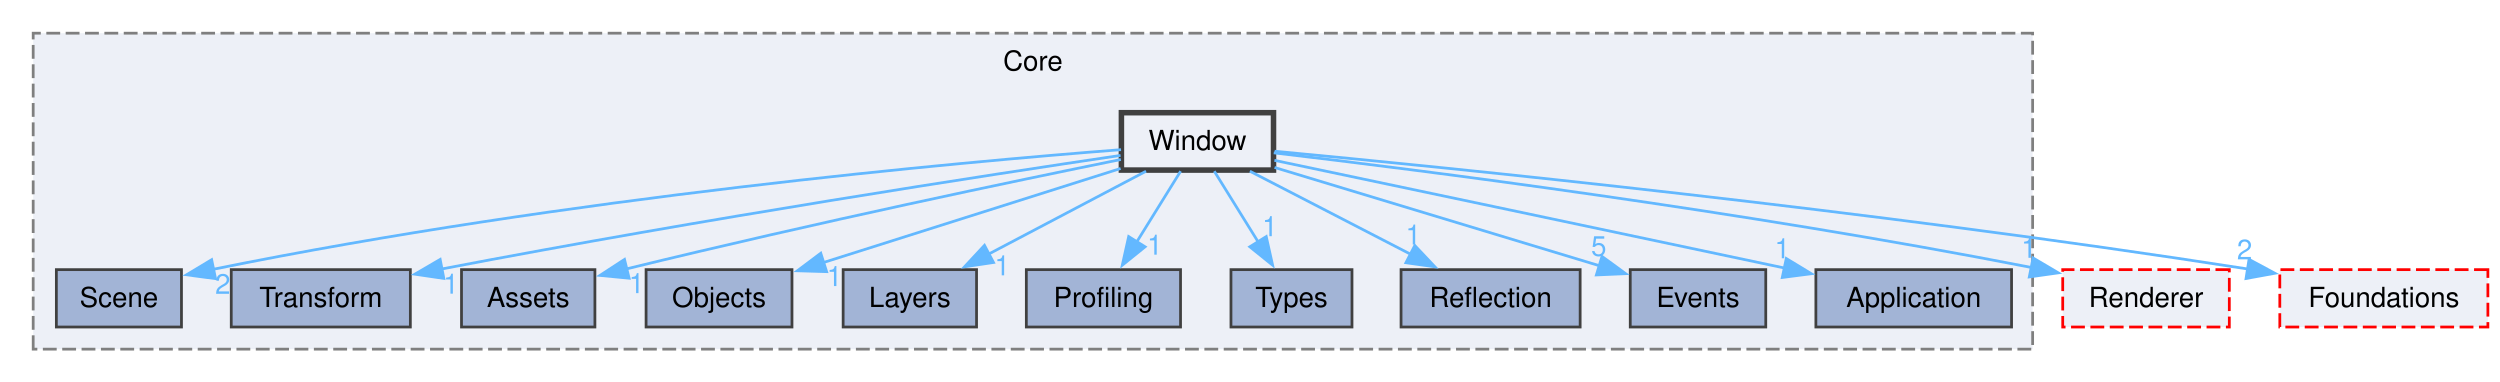
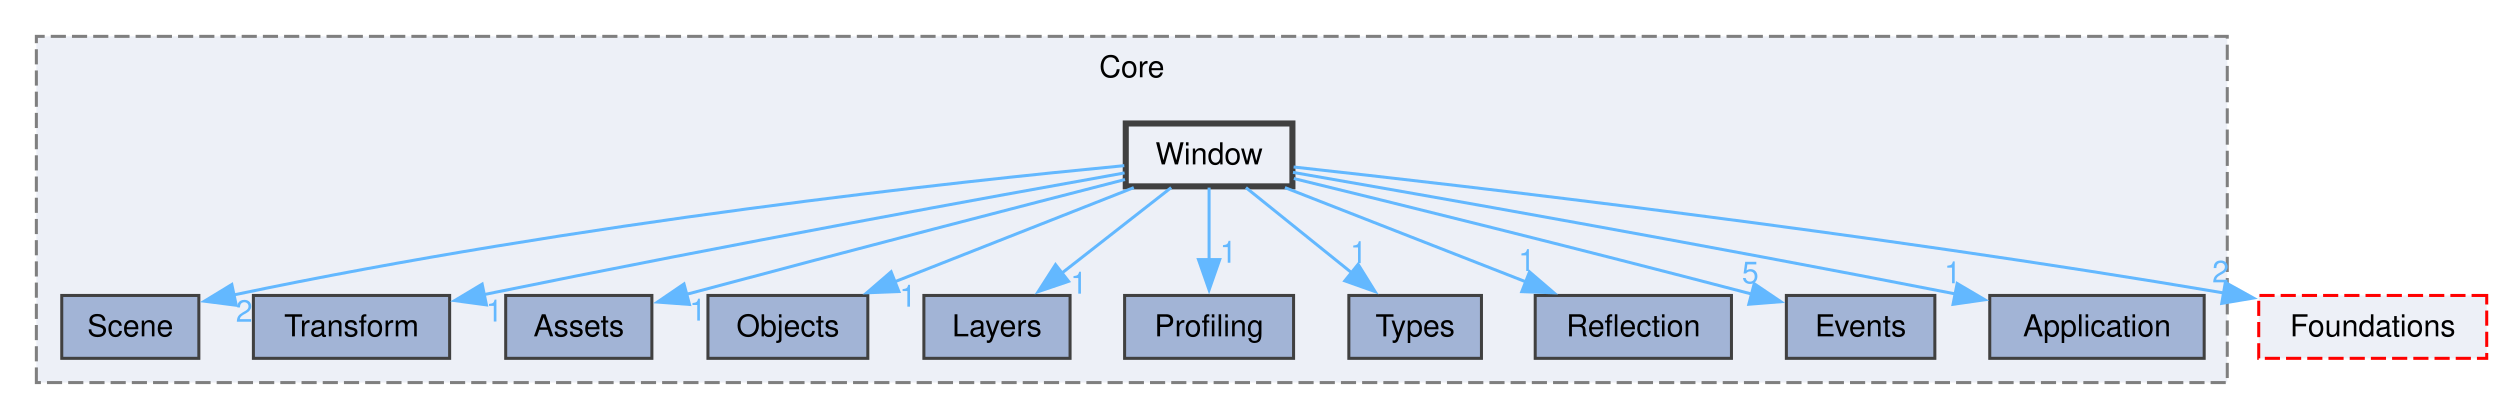
- <svg xmlns="http://www.w3.org/2000/svg" xmlns:xlink="http://www.w3.org/1999/xlink" width="904pt" height="138pt" viewBox="0.00 0.00 904.00 138.00">
+ <svg xmlns="http://www.w3.org/2000/svg" xmlns:xlink="http://www.w3.org/1999/xlink" width="825pt" height="138pt" viewBox="0.00 0.00 825.00 138.00">
  <g id="graph0" class="graph" transform="scale(1 1) rotate(0) translate(4 134.25)">
    <g id="clust1" class="cluster">
      <g id="a_clust1">
        <a xlink:href="dir_8da6647db9584a8f13ded450386f84f0.html" target="_top" xlink:title="Core">
          <polygon fill="#edf0f7" stroke="#7f7f7f" stroke-dasharray="5,2" points="8,-8 8,-122.25 731,-122.25 731,-8 8,-8" />
          <text xml:space="preserve" text-anchor="middle" x="369.5" y="-108.75" font-family="Helvetica,sans-Serif" font-size="10.00">Core</text>
        </a>
      </g>
    </g>
    <g id="node1" class="node">
      <g id="a_node1">
        <a xlink:href="dir_0a5c5870f47453f20d325346f0830bd2.html" target="_top" xlink:title="Scene">
          <polygon fill="#a2b4d6" stroke="#404040" points="61.62,-36.75 16.38,-36.75 16.38,-16 61.62,-16 61.62,-36.75" />
          <text xml:space="preserve" text-anchor="middle" x="39" y="-23.25" font-family="Helvetica,sans-Serif" font-size="10.00">Scene</text>
        </a>
      </g>
    </g>
    <g id="node2" class="node">
      <g id="a_node2">
        <a xlink:href="dir_3265b8c9be5ae292a2fa00689628eaa4.html" target="_top" xlink:title="Transform">
          <polygon fill="#a2b4d6" stroke="#404040" points="144.38,-36.75 79.62,-36.75 79.62,-16 144.38,-16 144.38,-36.75" />
          <text xml:space="preserve" text-anchor="middle" x="112" y="-23.25" font-family="Helvetica,sans-Serif" font-size="10.00">Transform</text>
        </a>
      </g>
    </g>
    <g id="node3" class="node">
      <g id="a_node3">
        <a xlink:href="dir_509bcdc9a154d7cee5de0d23f26a2844.html" target="_top" xlink:title="Assets">
          <polygon fill="#a2b4d6" stroke="#404040" points="211.12,-36.75 162.88,-36.75 162.88,-16 211.12,-16 211.12,-36.75" />
          <text xml:space="preserve" text-anchor="middle" x="187" y="-23.25" font-family="Helvetica,sans-Serif" font-size="10.00">Assets</text>
        </a>
      </g>
    </g>
    <g id="node4" class="node">
      <g id="a_node4">
        <a xlink:href="dir_54e5998fe67e1c3273b16d0bb62ad920.html" target="_top" xlink:title="Objects">
          <polygon fill="#a2b4d6" stroke="#404040" points="282.38,-36.75 229.62,-36.75 229.62,-16 282.38,-16 282.38,-36.75" />
          <text xml:space="preserve" text-anchor="middle" x="256" y="-23.25" font-family="Helvetica,sans-Serif" font-size="10.00">Objects</text>
        </a>
      </g>
    </g>
    <g id="node5" class="node">
      <g id="a_node5">
        <a xlink:href="dir_5f7eff262c960f3e3a30a16b8e8178bd.html" target="_top" xlink:title="Layers">
          <polygon fill="#a2b4d6" stroke="#404040" points="349.12,-36.75 300.88,-36.75 300.88,-16 349.12,-16 349.12,-36.75" />
          <text xml:space="preserve" text-anchor="middle" x="325" y="-23.25" font-family="Helvetica,sans-Serif" font-size="10.00">Layers</text>
        </a>
      </g>
    </g>
    <g id="node6" class="node">
      <g id="a_node6">
        <a xlink:href="dir_6abb30827d8e8cc062eb4567d50a814b.html" target="_top" xlink:title="Profiling">
          <polygon fill="#a2b4d6" stroke="#404040" points="422.88,-36.75 367.12,-36.75 367.12,-16 422.88,-16 422.88,-36.75" />
          <text xml:space="preserve" text-anchor="middle" x="395" y="-23.25" font-family="Helvetica,sans-Serif" font-size="10.00">Profiling</text>
        </a>
      </g>
    </g>
    <g id="node7" class="node">
      <g id="a_node7">
        <a xlink:href="dir_7e1e1b95a785ec5e4be0c8650a6922b6.html" target="_top" xlink:title="Types">
          <polygon fill="#a2b4d6" stroke="#404040" points="484.88,-36.75 441.12,-36.75 441.12,-16 484.88,-16 484.88,-36.75" />
          <text xml:space="preserve" text-anchor="middle" x="463" y="-23.25" font-family="Helvetica,sans-Serif" font-size="10.00">Types</text>
        </a>
      </g>
    </g>
    <g id="node8" class="node">
      <g id="a_node8">
        <a xlink:href="dir_923a8598f722c643578323b5953bab14.html" target="_top" xlink:title="Reflection">
          <polygon fill="#a2b4d6" stroke="#404040" points="567.38,-36.75 502.62,-36.75 502.62,-16 567.38,-16 567.38,-36.75" />
          <text xml:space="preserve" text-anchor="middle" x="535" y="-23.25" font-family="Helvetica,sans-Serif" font-size="10.00">Reflection</text>
        </a>
      </g>
    </g>
    <g id="node9" class="node">
      <g id="a_node9">
        <a xlink:href="dir_a52e5938d8b21155805440fccc288aa8.html" target="_top" xlink:title="Events">
          <polygon fill="#a2b4d6" stroke="#404040" points="634.5,-36.75 585.5,-36.75 585.5,-16 634.5,-16 634.5,-36.75" />
          <text xml:space="preserve" text-anchor="middle" x="610" y="-23.25" font-family="Helvetica,sans-Serif" font-size="10.00">Events</text>
        </a>
      </g>
    </g>
    <g id="node10" class="node">
      <g id="a_node10">
        <a xlink:href="dir_c87267822c6f2302438caf23eae40172.html" target="_top" xlink:title="Application">
          <polygon fill="#a2b4d6" stroke="#404040" points="723.38,-36.75 652.62,-36.75 652.62,-16 723.38,-16 723.38,-36.75" />
          <text xml:space="preserve" text-anchor="middle" x="688" y="-23.25" font-family="Helvetica,sans-Serif" font-size="10.00">Application</text>
        </a>
      </g>
    </g>
    <g id="node11" class="node">
      <g id="a_node11">
        <a xlink:href="dir_6064e5cc5237f5d00457794514a448db.html" target="_top" xlink:title="Window">
-           <polygon fill="#edf0f7" stroke="#404040" stroke-width="2" points="456.5,-93.5 401.5,-93.5 401.5,-72.75 456.5,-72.75 456.5,-93.5" />
-           <text xml:space="preserve" text-anchor="middle" x="429" y="-80" font-family="Helvetica,sans-Serif" font-size="10.00">Window</text>
+           <polygon fill="#edf0f7" stroke="#404040" stroke-width="2" points="422.5,-93.5 367.5,-93.5 367.5,-72.75 422.5,-72.75 422.5,-93.5" />
+           <text xml:space="preserve" text-anchor="middle" x="395" y="-80" font-family="Helvetica,sans-Serif" font-size="10.00">Window</text>
        </a>
      </g>
    </g>
    <g id="edge1" class="edge">
      <g id="a_edge1">
        <a xlink:href="dir_000100_000075.html" target="_top">
-           <path fill="none" stroke="#63b8ff" d="M401.36,-80.13C342.64,-75.57 201.07,-62.88 73.11,-36.88" />
-           <polygon fill="#63b8ff" stroke="#63b8ff" points="73.95,-33.48 63.44,-34.88 72.53,-40.34 73.95,-33.48" />
+           <path fill="none" stroke="#63b8ff" d="M367.02,-79.59C312.35,-74.36 187.41,-60.94 73.01,-36.9" />
+           <polygon fill="#63b8ff" stroke="#63b8ff" points="73.96,-33.52 63.45,-34.86 72.5,-40.37 73.96,-33.52" />
        </a>
      </g>
      <g id="a_edge1-headlabel">
        <a xlink:href="dir_000100_000075.html" target="_top" xlink:title="2">
-           <text xml:space="preserve" text-anchor="middle" x="76.56" y="-28" font-family="Helvetica,sans-Serif" font-size="10.00" fill="#63b8ff">2</text>
+           <text xml:space="preserve" text-anchor="middle" x="76.59" y="-28.06" font-family="Helvetica,sans-Serif" font-size="10.00" fill="#63b8ff">2</text>
+         </a>
+       </g>
+     </g>
+     <g id="edge2" class="edge">
+       <g id="a_edge2">
+         <a xlink:href="dir_000100_000092.html" target="_top">
+           <path fill="none" stroke="#63b8ff" d="M367.11,-77.19C324.09,-69.5 238.69,-53.98 155.7,-37.04" />
+           <polygon fill="#63b8ff" stroke="#63b8ff" points="156.52,-33.64 146.02,-35.05 155.11,-40.49 156.52,-33.64" />
+         </a>
+       </g>
+       <g id="a_edge2-headlabel">
+         <a xlink:href="dir_000100_000092.html" target="_top" xlink:title="1">
+           <text xml:space="preserve" text-anchor="middle" x="159.13" y="-28.15" font-family="Helvetica,sans-Serif" font-size="10.00" fill="#63b8ff">1</text>
        </a>
      </g>
    </g>
    <g id="edge3" class="edge">
      <g id="a_edge3">
-         <a xlink:href="dir_000100_000092.html" target="_top">
-           <path fill="none" stroke="#63b8ff" d="M401.19,-78.06C353.3,-70.96 251.91,-55.42 155.63,-36.97" />
-           <polygon fill="#63b8ff" stroke="#63b8ff" points="156.49,-33.57 146.01,-35.11 155.16,-40.44 156.49,-33.57" />
+         <a xlink:href="dir_000100_000001.html" target="_top">
+           <path fill="none" stroke="#63b8ff" d="M367.24,-75.01C334.96,-66.71 279.77,-52.44 222.58,-37.14" />
+           <polygon fill="#63b8ff" stroke="#63b8ff" points="223.53,-33.78 212.96,-34.57 221.72,-40.54 223.53,-33.78" />
        </a>
      </g>
      <g id="a_edge3-headlabel">
-         <a xlink:href="dir_000100_000092.html" target="_top" xlink:title="1">
-           <text xml:space="preserve" text-anchor="middle" x="159.07" y="-28.05" font-family="Helvetica,sans-Serif" font-size="10.00" fill="#63b8ff">1</text>
+         <a xlink:href="dir_000100_000001.html" target="_top" xlink:title="1">
+           <text xml:space="preserve" text-anchor="middle" x="226.28" y="-28.45" font-family="Helvetica,sans-Serif" font-size="10.00" fill="#63b8ff">1</text>
        </a>
      </g>
    </g>
    <g id="edge4" class="edge">
      <g id="a_edge4">
-         <a xlink:href="dir_000100_000001.html" target="_top">
-           <path fill="none" stroke="#63b8ff" d="M401.3,-76.58C363.28,-68.86 292.58,-54.13 222.29,-36.96" />
-           <polygon fill="#63b8ff" stroke="#63b8ff" points="223.49,-33.65 212.94,-34.66 221.82,-40.44 223.49,-33.65" />
+         <a xlink:href="dir_000100_000057.html" target="_top">
+           <path fill="none" stroke="#63b8ff" d="M370.15,-72.34C348.11,-63.66 315.68,-50.88 291.02,-41.17" />
+           <polygon fill="#63b8ff" stroke="#63b8ff" points="292.63,-38.04 282.04,-37.63 290.07,-44.55 292.63,-38.04" />
        </a>
      </g>
      <g id="a_edge4-headlabel">
-         <a xlink:href="dir_000100_000001.html" target="_top" xlink:title="1">
-           <text xml:space="preserve" text-anchor="middle" x="226.19" y="-28.26" font-family="Helvetica,sans-Serif" font-size="10.00" fill="#63b8ff">1</text>
+         <a xlink:href="dir_000100_000057.html" target="_top" xlink:title="1">
+           <text xml:space="preserve" text-anchor="middle" x="295.61" y="-33.04" font-family="Helvetica,sans-Serif" font-size="10.00" fill="#63b8ff">1</text>
        </a>
      </g>
    </g>
    <g id="edge5" class="edge">
      <g id="a_edge5">
-         <a xlink:href="dir_000100_000057.html" target="_top">
-           <path fill="none" stroke="#63b8ff" d="M401.2,-73.33C372.07,-64.11 326.11,-49.56 293.72,-39.31" />
-           <polygon fill="#63b8ff" stroke="#63b8ff" points="294.91,-36.02 284.32,-36.34 292.79,-42.69 294.91,-36.02" />
+         <a xlink:href="dir_000100_000049.html" target="_top">
+           <path fill="none" stroke="#63b8ff" d="M382.49,-72.34C372.43,-64.47 358.09,-53.25 346.24,-43.99" />
+           <polygon fill="#63b8ff" stroke="#63b8ff" points="348.63,-41.41 338.6,-38.01 344.32,-46.93 348.63,-41.41" />
        </a>
      </g>
      <g id="a_edge5-headlabel">
-         <a xlink:href="dir_000100_000057.html" target="_top" xlink:title="1">
-           <text xml:space="preserve" text-anchor="middle" x="297.75" y="-30.81" font-family="Helvetica,sans-Serif" font-size="10.00" fill="#63b8ff">1</text>
+         <a xlink:href="dir_000100_000049.html" target="_top" xlink:title="1">
+           <text xml:space="preserve" text-anchor="middle" x="352.02" y="-37.34" font-family="Helvetica,sans-Serif" font-size="10.00" fill="#63b8ff">1</text>
        </a>
      </g>
    </g>
    <g id="edge6" class="edge">
      <g id="a_edge6">
-         <a xlink:href="dir_000100_000049.html" target="_top">
-           <path fill="none" stroke="#63b8ff" d="M410.41,-72.34C394.58,-64.01 371.6,-51.91 353.46,-42.36" />
-           <polygon fill="#63b8ff" stroke="#63b8ff" points="355.25,-39.34 344.77,-37.78 351.99,-45.54 355.25,-39.34" />
+         <a xlink:href="dir_000100_000066.html" target="_top">
+           <path fill="none" stroke="#63b8ff" d="M395,-72.34C395,-65.72 395,-56.72 395,-48.52" />
+           <polygon fill="#63b8ff" stroke="#63b8ff" points="398.5,-48.59 395,-38.59 391.5,-48.59 398.5,-48.59" />
        </a>
      </g>
      <g id="a_edge6-headlabel">
-         <a xlink:href="dir_000100_000049.html" target="_top" xlink:title="1">
-           <text xml:space="preserve" text-anchor="middle" x="358.41" y="-34.68" font-family="Helvetica,sans-Serif" font-size="10.00" fill="#63b8ff">1</text>
+         <a xlink:href="dir_000100_000066.html" target="_top" xlink:title="1">
+           <text xml:space="preserve" text-anchor="middle" x="401.34" y="-47.55" font-family="Helvetica,sans-Serif" font-size="10.00" fill="#63b8ff">1</text>
        </a>
      </g>
    </g>
    <g id="edge7" class="edge">
      <g id="a_edge7">
-         <a xlink:href="dir_000100_000066.html" target="_top">
-           <path fill="none" stroke="#63b8ff" d="M422.92,-72.34C418.52,-65.25 412.43,-55.44 407.06,-46.79" />
-           <polygon fill="#63b8ff" stroke="#63b8ff" points="410.07,-45.01 401.82,-38.36 404.13,-48.71 410.07,-45.01" />
+         <a xlink:href="dir_000100_000093.html" target="_top">
+           <path fill="none" stroke="#63b8ff" d="M407.16,-72.34C416.83,-64.55 430.58,-53.47 442.02,-44.26" />
+           <polygon fill="#63b8ff" stroke="#63b8ff" points="444.18,-47.03 449.77,-38.03 439.79,-41.57 444.18,-47.03" />
        </a>
      </g>
      <g id="a_edge7-headlabel">
-         <a xlink:href="dir_000100_000066.html" target="_top" xlink:title="1">
-           <text xml:space="preserve" text-anchor="middle" x="413.58" y="-42.16" font-family="Helvetica,sans-Serif" font-size="10.00" fill="#63b8ff">1</text>
+         <a xlink:href="dir_000100_000093.html" target="_top" xlink:title="1">
+           <text xml:space="preserve" text-anchor="middle" x="444.33" y="-47.42" font-family="Helvetica,sans-Serif" font-size="10.00" fill="#63b8ff">1</text>
        </a>
      </g>
    </g>
    <g id="edge8" class="edge">
      <g id="a_edge8">
-         <a xlink:href="dir_000100_000093.html" target="_top">
-           <path fill="none" stroke="#63b8ff" d="M435.08,-72.34C439.48,-65.25 445.57,-55.44 450.94,-46.79" />
-           <polygon fill="#63b8ff" stroke="#63b8ff" points="453.87,-48.71 456.18,-38.36 447.93,-45.01 453.87,-48.71" />
+         <a xlink:href="dir_000100_000069.html" target="_top">
+           <path fill="none" stroke="#63b8ff" d="M420.03,-72.34C442.23,-63.66 474.89,-50.88 499.73,-41.17" />
+           <polygon fill="#63b8ff" stroke="#63b8ff" points="500.74,-44.53 508.78,-37.63 498.19,-38.01 500.74,-44.53" />
        </a>
      </g>
      <g id="a_edge8-headlabel">
-         <a xlink:href="dir_000100_000093.html" target="_top" xlink:title="1">
-           <text xml:space="preserve" text-anchor="middle" x="455.19" y="-48.85" font-family="Helvetica,sans-Serif" font-size="10.00" fill="#63b8ff">1</text>
+         <a xlink:href="dir_000100_000069.html" target="_top" xlink:title="1">
+           <text xml:space="preserve" text-anchor="middle" x="499.84" y="-44.81" font-family="Helvetica,sans-Serif" font-size="10.00" fill="#63b8ff">1</text>
        </a>
      </g>
    </g>
    <g id="edge9" class="edge">
      <g id="a_edge9">
-         <a xlink:href="dir_000100_000069.html" target="_top">
-           <path fill="none" stroke="#63b8ff" d="M447.95,-72.34C464.08,-64.01 487.5,-51.91 505.99,-42.36" />
-           <polygon fill="#63b8ff" stroke="#63b8ff" points="507.59,-45.47 514.87,-37.77 504.38,-39.25 507.59,-45.47" />
+         <a xlink:href="dir_000100_000035.html" target="_top">
+           <path fill="none" stroke="#63b8ff" d="M422.96,-75.33C456.48,-67.14 514.62,-52.78 574.03,-37.22" />
+           <polygon fill="#63b8ff" stroke="#63b8ff" points="574.89,-40.62 583.67,-34.69 573.11,-33.85 574.89,-40.62" />
        </a>
      </g>
      <g id="a_edge9-headlabel">
-         <a xlink:href="dir_000100_000069.html" target="_top" xlink:title="1">
-           <text xml:space="preserve" text-anchor="middle" x="507.04" y="-45.82" font-family="Helvetica,sans-Serif" font-size="10.00" fill="#63b8ff">1</text>
+         <a xlink:href="dir_000100_000035.html" target="_top" xlink:title="5">
+           <text xml:space="preserve" text-anchor="middle" x="573.6" y="-40.77" font-family="Helvetica,sans-Serif" font-size="10.00" fill="#63b8ff">5</text>
        </a>
      </g>
    </g>
    <g id="edge10" class="edge">
      <g id="a_edge10">
-         <a xlink:href="dir_000100_000035.html" target="_top">
-           <path fill="none" stroke="#63b8ff" d="M456.88,-73.69C488.42,-64.15 539.86,-48.59 574.31,-38.17" />
-           <polygon fill="#63b8ff" stroke="#63b8ff" points="575.28,-41.53 583.84,-35.29 573.25,-34.83 575.28,-41.53" />
+         <a xlink:href="dir_000100_000000.html" target="_top">
+           <path fill="none" stroke="#63b8ff" d="M422.69,-77.36C466.77,-69.7 555.92,-53.99 641.28,-37.25" />
+           <polygon fill="#63b8ff" stroke="#63b8ff" points="641.86,-40.7 650.99,-35.33 640.5,-33.83 641.86,-40.7" />
        </a>
      </g>
      <g id="a_edge10-headlabel">
-         <a xlink:href="dir_000100_000035.html" target="_top" xlink:title="5">
-           <text xml:space="preserve" text-anchor="middle" x="574.11" y="-41.73" font-family="Helvetica,sans-Serif" font-size="10.00" fill="#63b8ff">5</text>
+         <a xlink:href="dir_000100_000000.html" target="_top" xlink:title="1">
+           <text xml:space="preserve" text-anchor="middle" x="640.36" y="-40.76" font-family="Helvetica,sans-Serif" font-size="10.00" fill="#63b8ff">1</text>
+         </a>
+       </g>
+     </g>
+     <g id="node12" class="node">
+       <g id="a_node12">
+         <a xlink:href="dir_d62e76c0d86e9b3187ff9460429c42f2.html" target="_top" xlink:title="Foundations">
+           <polygon fill="#edf0f7" stroke="red" stroke-dasharray="5,2" points="816.62,-36.75 741.38,-36.75 741.38,-16 816.62,-16 816.62,-36.75" />
+           <text xml:space="preserve" text-anchor="middle" x="779" y="-23.25" font-family="Helvetica,sans-Serif" font-size="10.00">Foundations</text>
        </a>
      </g>
    </g>
    <g id="edge11" class="edge">
      <g id="a_edge11">
-         <a xlink:href="dir_000100_000000.html" target="_top">
-           <path fill="none" stroke="#63b8ff" d="M456.83,-76.27C495.82,-68.06 569.2,-52.6 641.36,-37.31" />
-           <polygon fill="#63b8ff" stroke="#63b8ff" points="641.92,-40.77 650.98,-35.27 640.47,-33.92 641.92,-40.77" />
+         <a xlink:href="dir_000100_000038.html" target="_top">
+           <path fill="none" stroke="#63b8ff" d="M422.88,-79.14C479.32,-72.95 611.38,-57.66 730.04,-37.54" />
+           <polygon fill="#63b8ff" stroke="#63b8ff" points="730.36,-41.04 739.62,-35.9 729.18,-34.14 730.36,-41.04" />
        </a>
      </g>
      <g id="a_edge11-headlabel">
-         <a xlink:href="dir_000100_000000.html" target="_top" xlink:title="1">
-           <text xml:space="preserve" text-anchor="middle" x="640.48" y="-40.85" font-family="Helvetica,sans-Serif" font-size="10.00" fill="#63b8ff">1</text>
-         </a>
-       </g>
-     </g>
-     <g id="node12" class="node">
-       <g id="a_node12">
-         <a xlink:href="dir_2fb4f99d3cc0bca8c2a6a00cbf69de3a.html" target="_top" xlink:title="Renderer">
-           <polygon fill="#edf0f7" stroke="red" stroke-dasharray="5,2" points="802.12,-36.75 741.88,-36.75 741.88,-16 802.12,-16 802.12,-36.75" />
-           <text xml:space="preserve" text-anchor="middle" x="772" y="-23.25" font-family="Helvetica,sans-Serif" font-size="10.00">Renderer</text>
-         </a>
-       </g>
-     </g>
-     <g id="edge2" class="edge">
-       <g id="a_edge2">
-         <a xlink:href="dir_000100_000072.html" target="_top">
-           <path fill="none" stroke="#63b8ff" d="M456.59,-78.98C508.58,-72.86 624.8,-58.21 730.58,-37.52" />
-           <polygon fill="#63b8ff" stroke="#63b8ff" points="731.16,-40.97 740.28,-35.59 729.79,-34.11 731.16,-40.97" />
-         </a>
-       </g>
-       <g id="a_edge2-headlabel">
-         <a xlink:href="dir_000100_000072.html" target="_top" xlink:title="1">
-           <text xml:space="preserve" text-anchor="middle" x="729.67" y="-41.04" font-family="Helvetica,sans-Serif" font-size="10.00" fill="#63b8ff">1</text>
-         </a>
-       </g>
-     </g>
-     <g id="node13" class="node">
-       <g id="a_node13">
-         <a xlink:href="dir_d62e76c0d86e9b3187ff9460429c42f2.html" target="_top" xlink:title="Foundations">
-           <polygon fill="#edf0f7" stroke="red" stroke-dasharray="5,2" points="895.62,-36.75 820.38,-36.75 820.38,-16 895.62,-16 895.62,-36.75" />
-           <text xml:space="preserve" text-anchor="middle" x="858" y="-23.25" font-family="Helvetica,sans-Serif" font-size="10.00">Foundations</text>
-         </a>
-       </g>
-     </g>
-     <g id="edge12" class="edge">
-       <g id="a_edge12">
-         <a xlink:href="dir_000100_000038.html" target="_top">
-           <path fill="none" stroke="#63b8ff" d="M456.9,-79.57C518.46,-73.77 670.77,-58.54 808.89,-36.97" />
-           <polygon fill="#63b8ff" stroke="#63b8ff" points="809.25,-40.46 818.59,-35.44 808.16,-33.54 809.25,-40.46" />
-         </a>
-       </g>
-       <g id="a_edge12-headlabel">
        <a xlink:href="dir_000100_000038.html" target="_top" xlink:title="2">
-           <text xml:space="preserve" text-anchor="middle" x="807.64" y="-40.46" font-family="Helvetica,sans-Serif" font-size="10.00" fill="#63b8ff">2</text>
+           <text xml:space="preserve" text-anchor="middle" x="728.79" y="-41.06" font-family="Helvetica,sans-Serif" font-size="10.00" fill="#63b8ff">2</text>
        </a>
      </g>
    </g>
  </g>
</svg>
